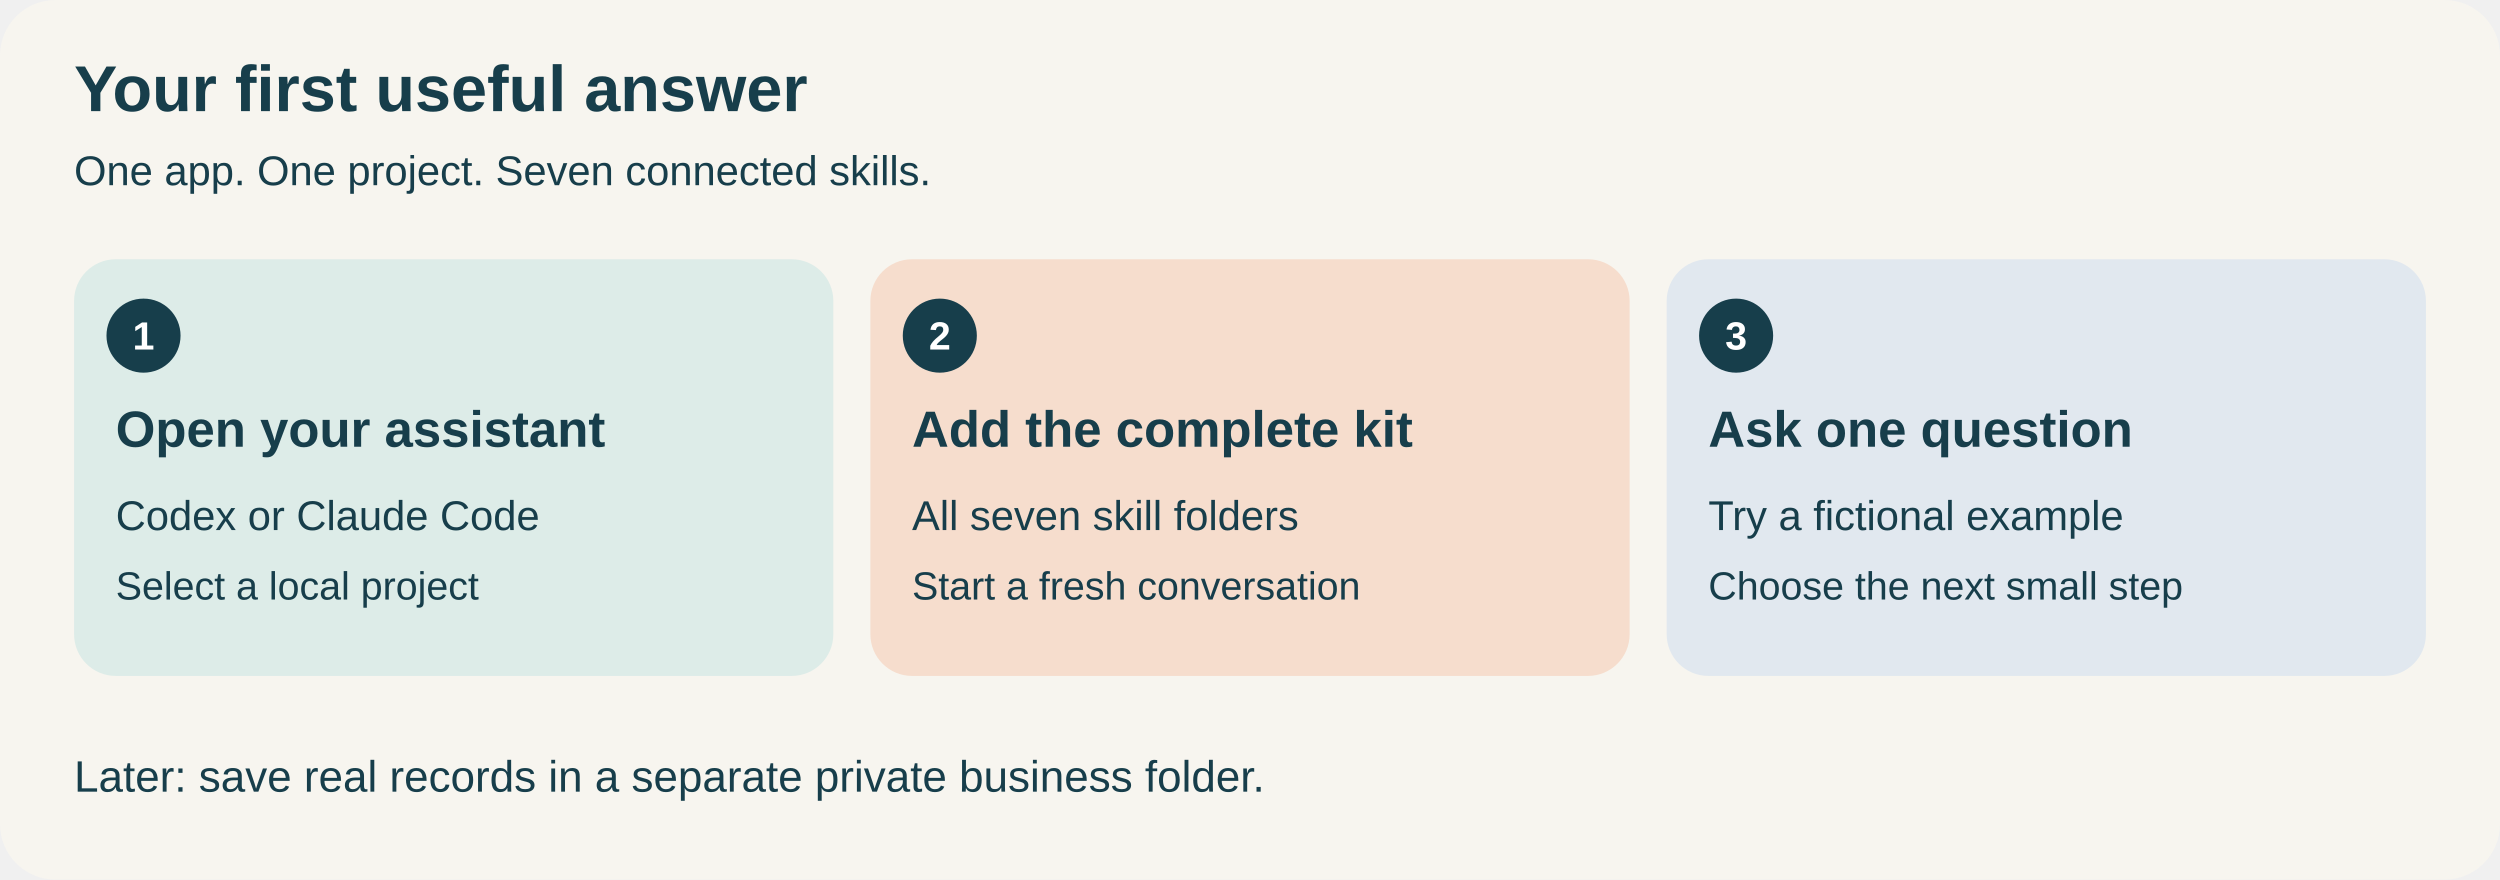
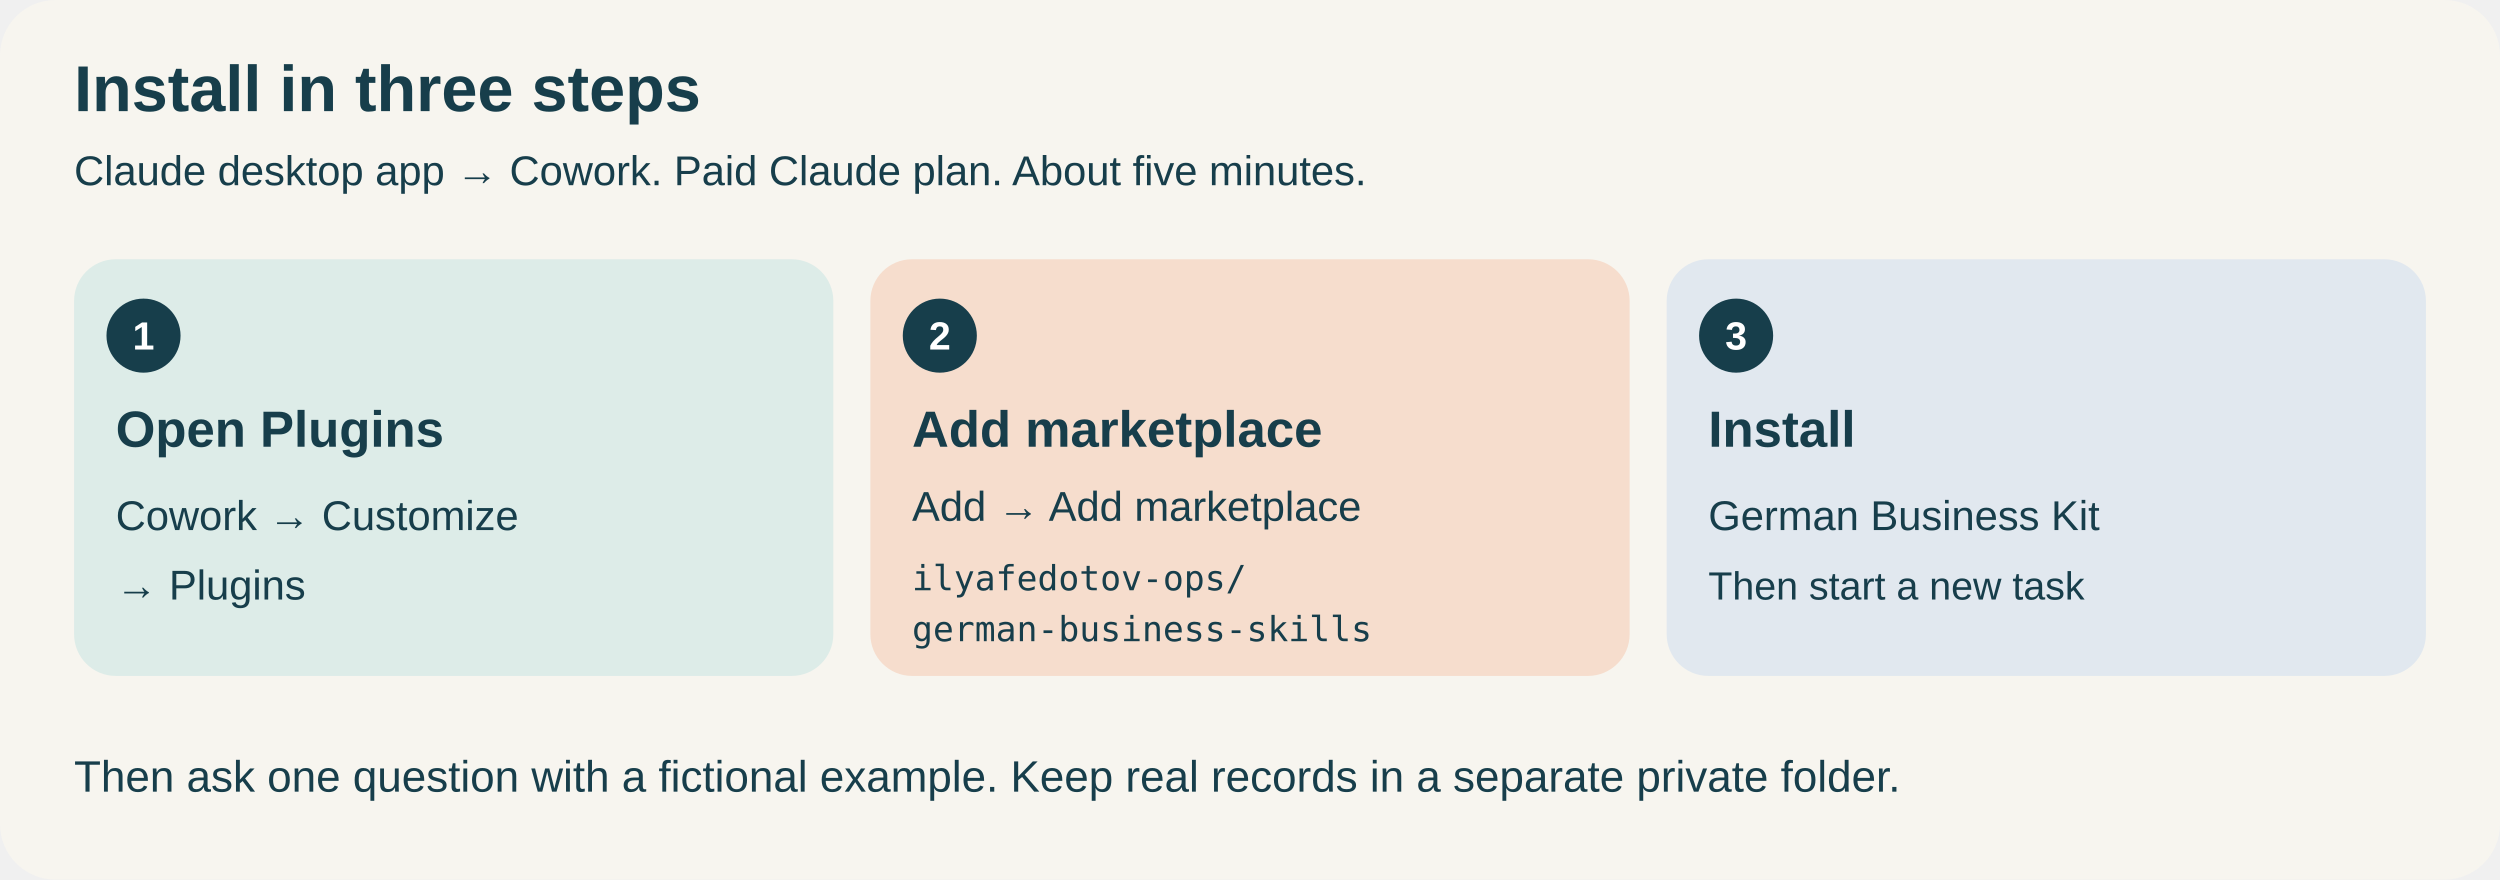
<svg xmlns="http://www.w3.org/2000/svg" width="1080" height="380" viewBox="0 0 1080 380" role="img" aria-labelledby="title desc" xml:lang="en">
  <rect width="1080" height="380" rx="24" fill="#f7f5ef" />
  <g font-family="Arial, sans-serif" fill="#173e4b">
-     <text x="32" y="48" font-size="28" font-weight="700">Your first useful answer</text>
-     <text x="32" y="80" font-size="18">One app. One project. Seven connected skills.</text>
+     <text x="32" y="48" font-size="28" font-weight="700">Install in three steps</text>
+     <text x="32" y="80" font-size="18">Claude desktop app → Cowork. Paid Claude plan. About five minutes.</text>
    <rect x="32" y="112" width="328" height="180" rx="18" fill="#ddece8" />
    <circle cx="62" cy="145" r="16" fill="#173e4b" />
    <text x="62" y="151" text-anchor="middle" fill="white" font-size="17" font-weight="700">1</text>
-     <text x="50" y="193" font-size="22" font-weight="700">Open your assistant</text>
-     <text x="50" y="229" font-size="18">Codex or Claude Code</text>
-     <text x="50" y="259" font-size="17">Select a local project</text>
+     <text x="50" y="193" font-size="22" font-weight="700">Open Plugins</text>
+     <text x="50" y="229" font-size="18">Cowork → Customize</text>
+     <text x="50" y="259" font-size="18">→ Plugins</text>
    <rect x="376" y="112" width="328" height="180" rx="18" fill="#f6ddcd" />
    <circle cx="406" cy="145" r="16" fill="#173e4b" />
    <text x="406" y="151" text-anchor="middle" fill="white" font-size="17" font-weight="700">2</text>
-     <text x="394" y="193" font-size="22" font-weight="700">Add the complete kit</text>
-     <text x="394" y="229" font-size="18">All seven skill folders</text>
-     <text x="394" y="259" font-size="17">Start a fresh conversation</text>
+     <text x="394" y="193" font-size="22" font-weight="700">Add marketplace</text>
+     <text x="394" y="225" font-size="18">Add → Add marketplace</text>
+     <text x="394" y="255" font-family="Menlo, Consolas, monospace" font-size="15">ilyafedotov-ops/</text>
+     <text x="394" y="277" font-family="Menlo, Consolas, monospace" font-size="15">german-business-skills</text>
    <rect x="720" y="112" width="328" height="180" rx="18" fill="#e1e8ef" />
    <circle cx="750" cy="145" r="16" fill="#173e4b" />
    <text x="750" y="151" text-anchor="middle" fill="white" font-size="17" font-weight="700">3</text>
-     <text x="738" y="193" font-size="22" font-weight="700">Ask one question</text>
-     <text x="738" y="229" font-size="18">Try a fictional example</text>
-     <text x="738" y="259" font-size="17">Choose the next small step</text>
-     <text x="32" y="342" font-size="19">Later: save real records in a separate private business folder.</text>
+     <text x="738" y="193" font-size="22" font-weight="700">Install</text>
+     <text x="738" y="229" font-size="18">German Business Kit</text>
+     <text x="738" y="259" font-size="17">Then start a new task</text>
+     <text x="32" y="342" font-size="19">Then ask one question with a fictional example. Keep real records in a separate private folder.</text>
  </g>
</svg>
